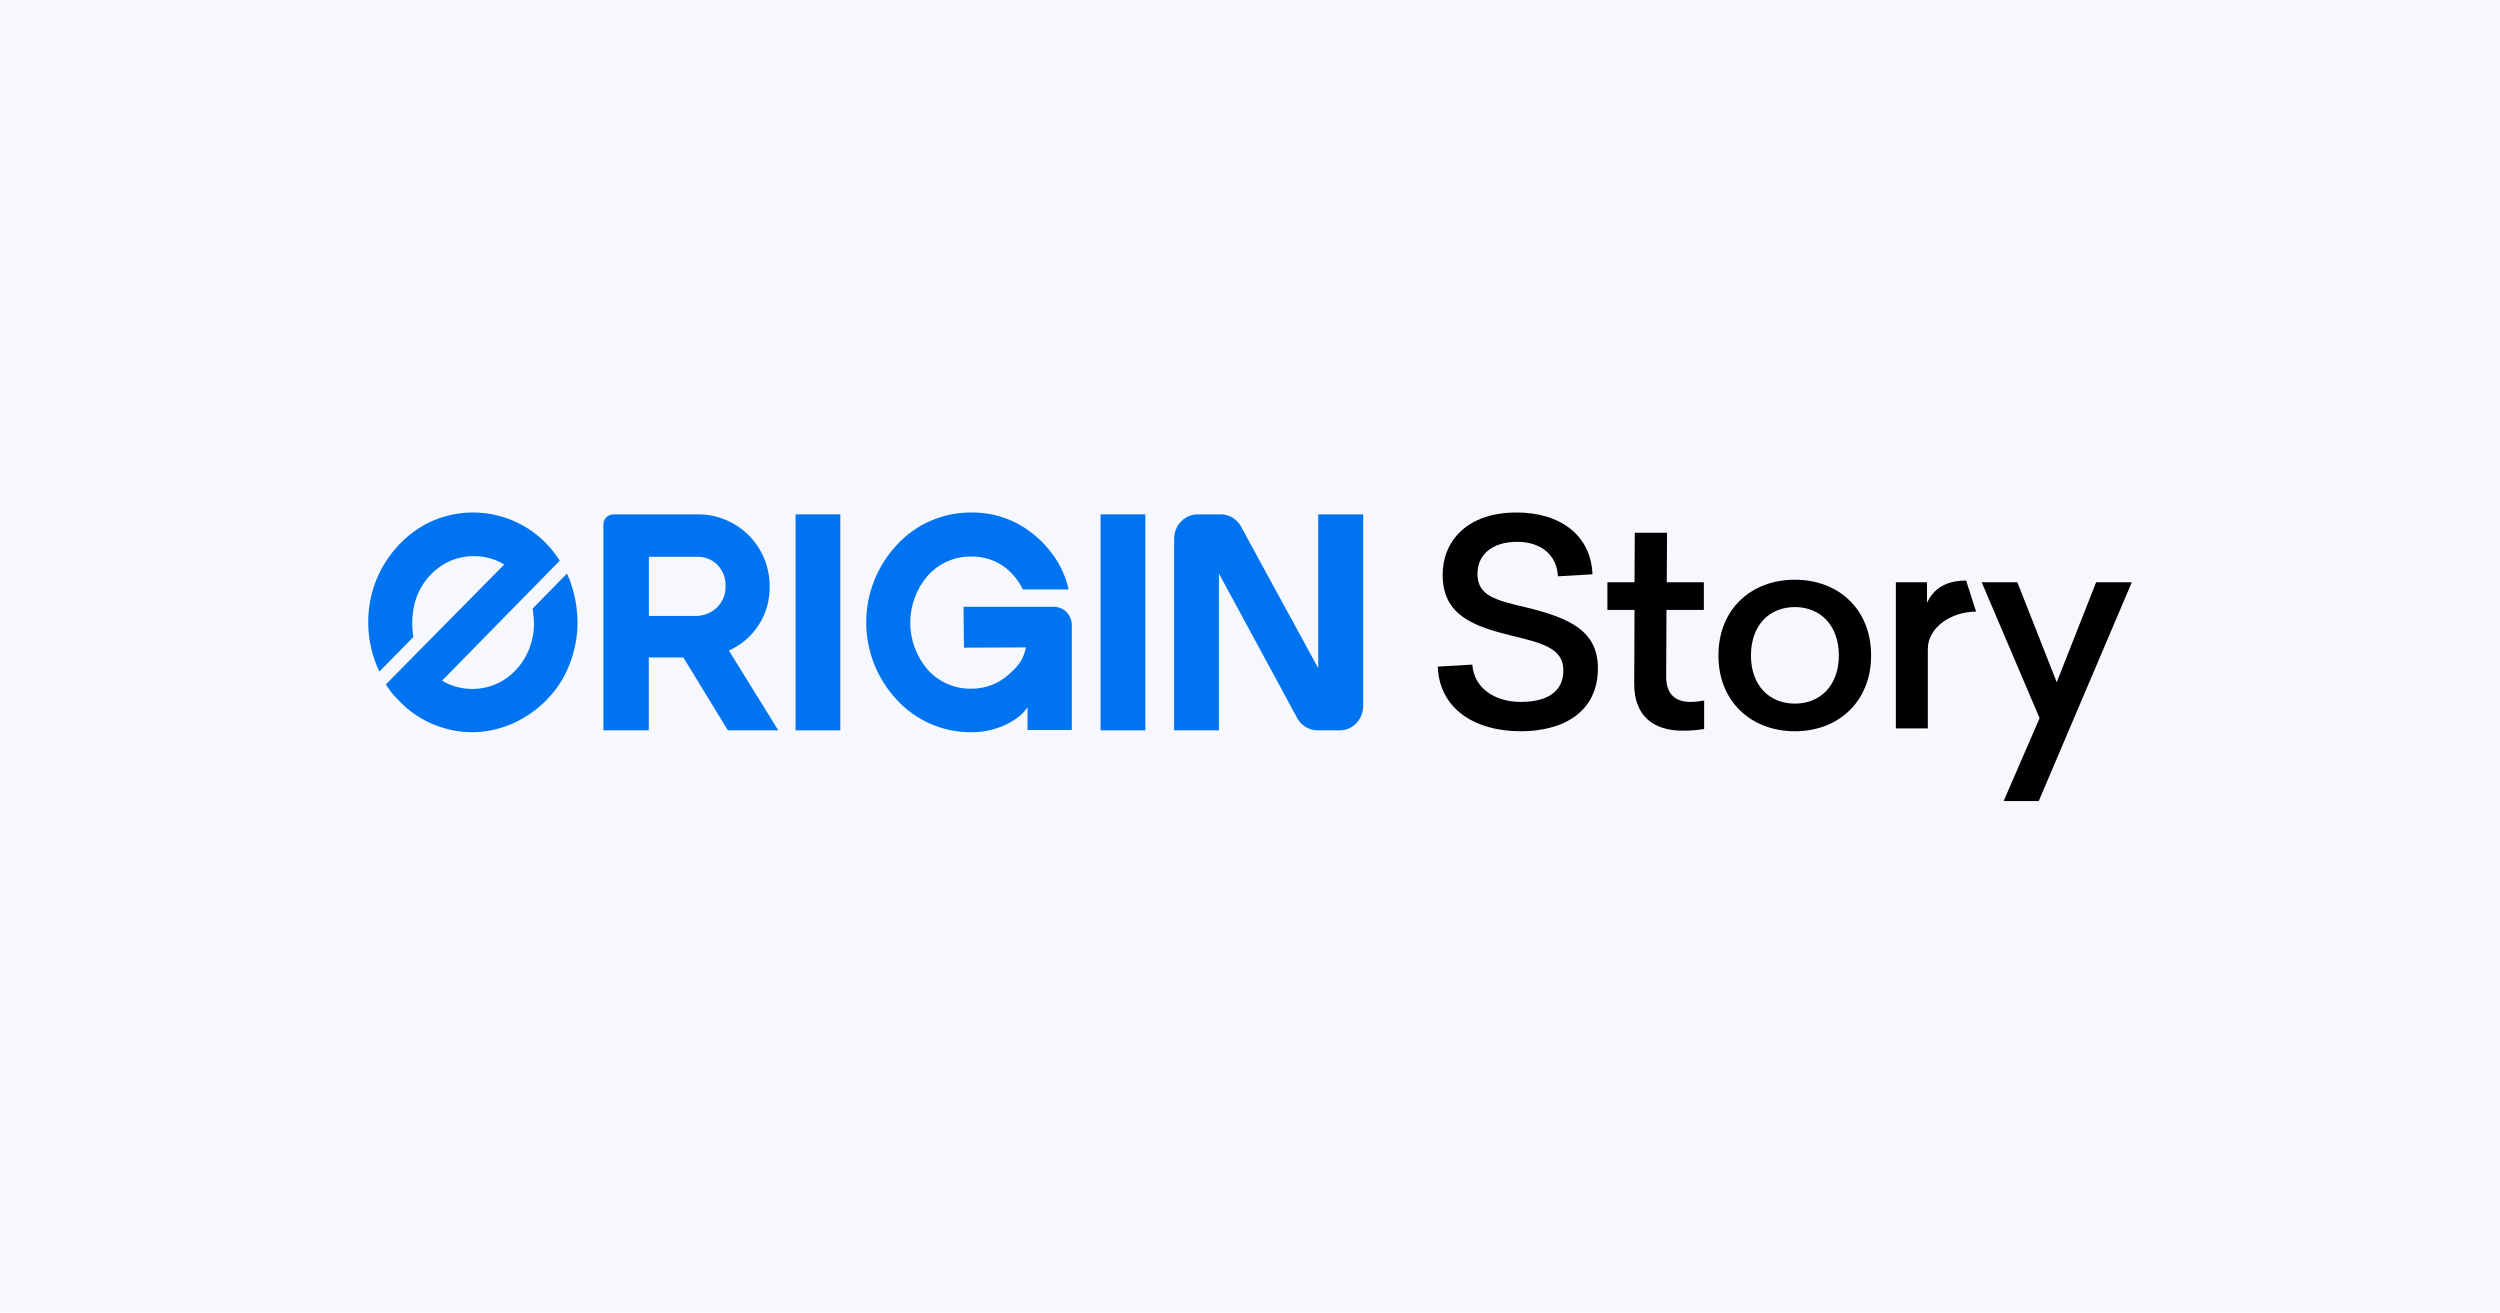
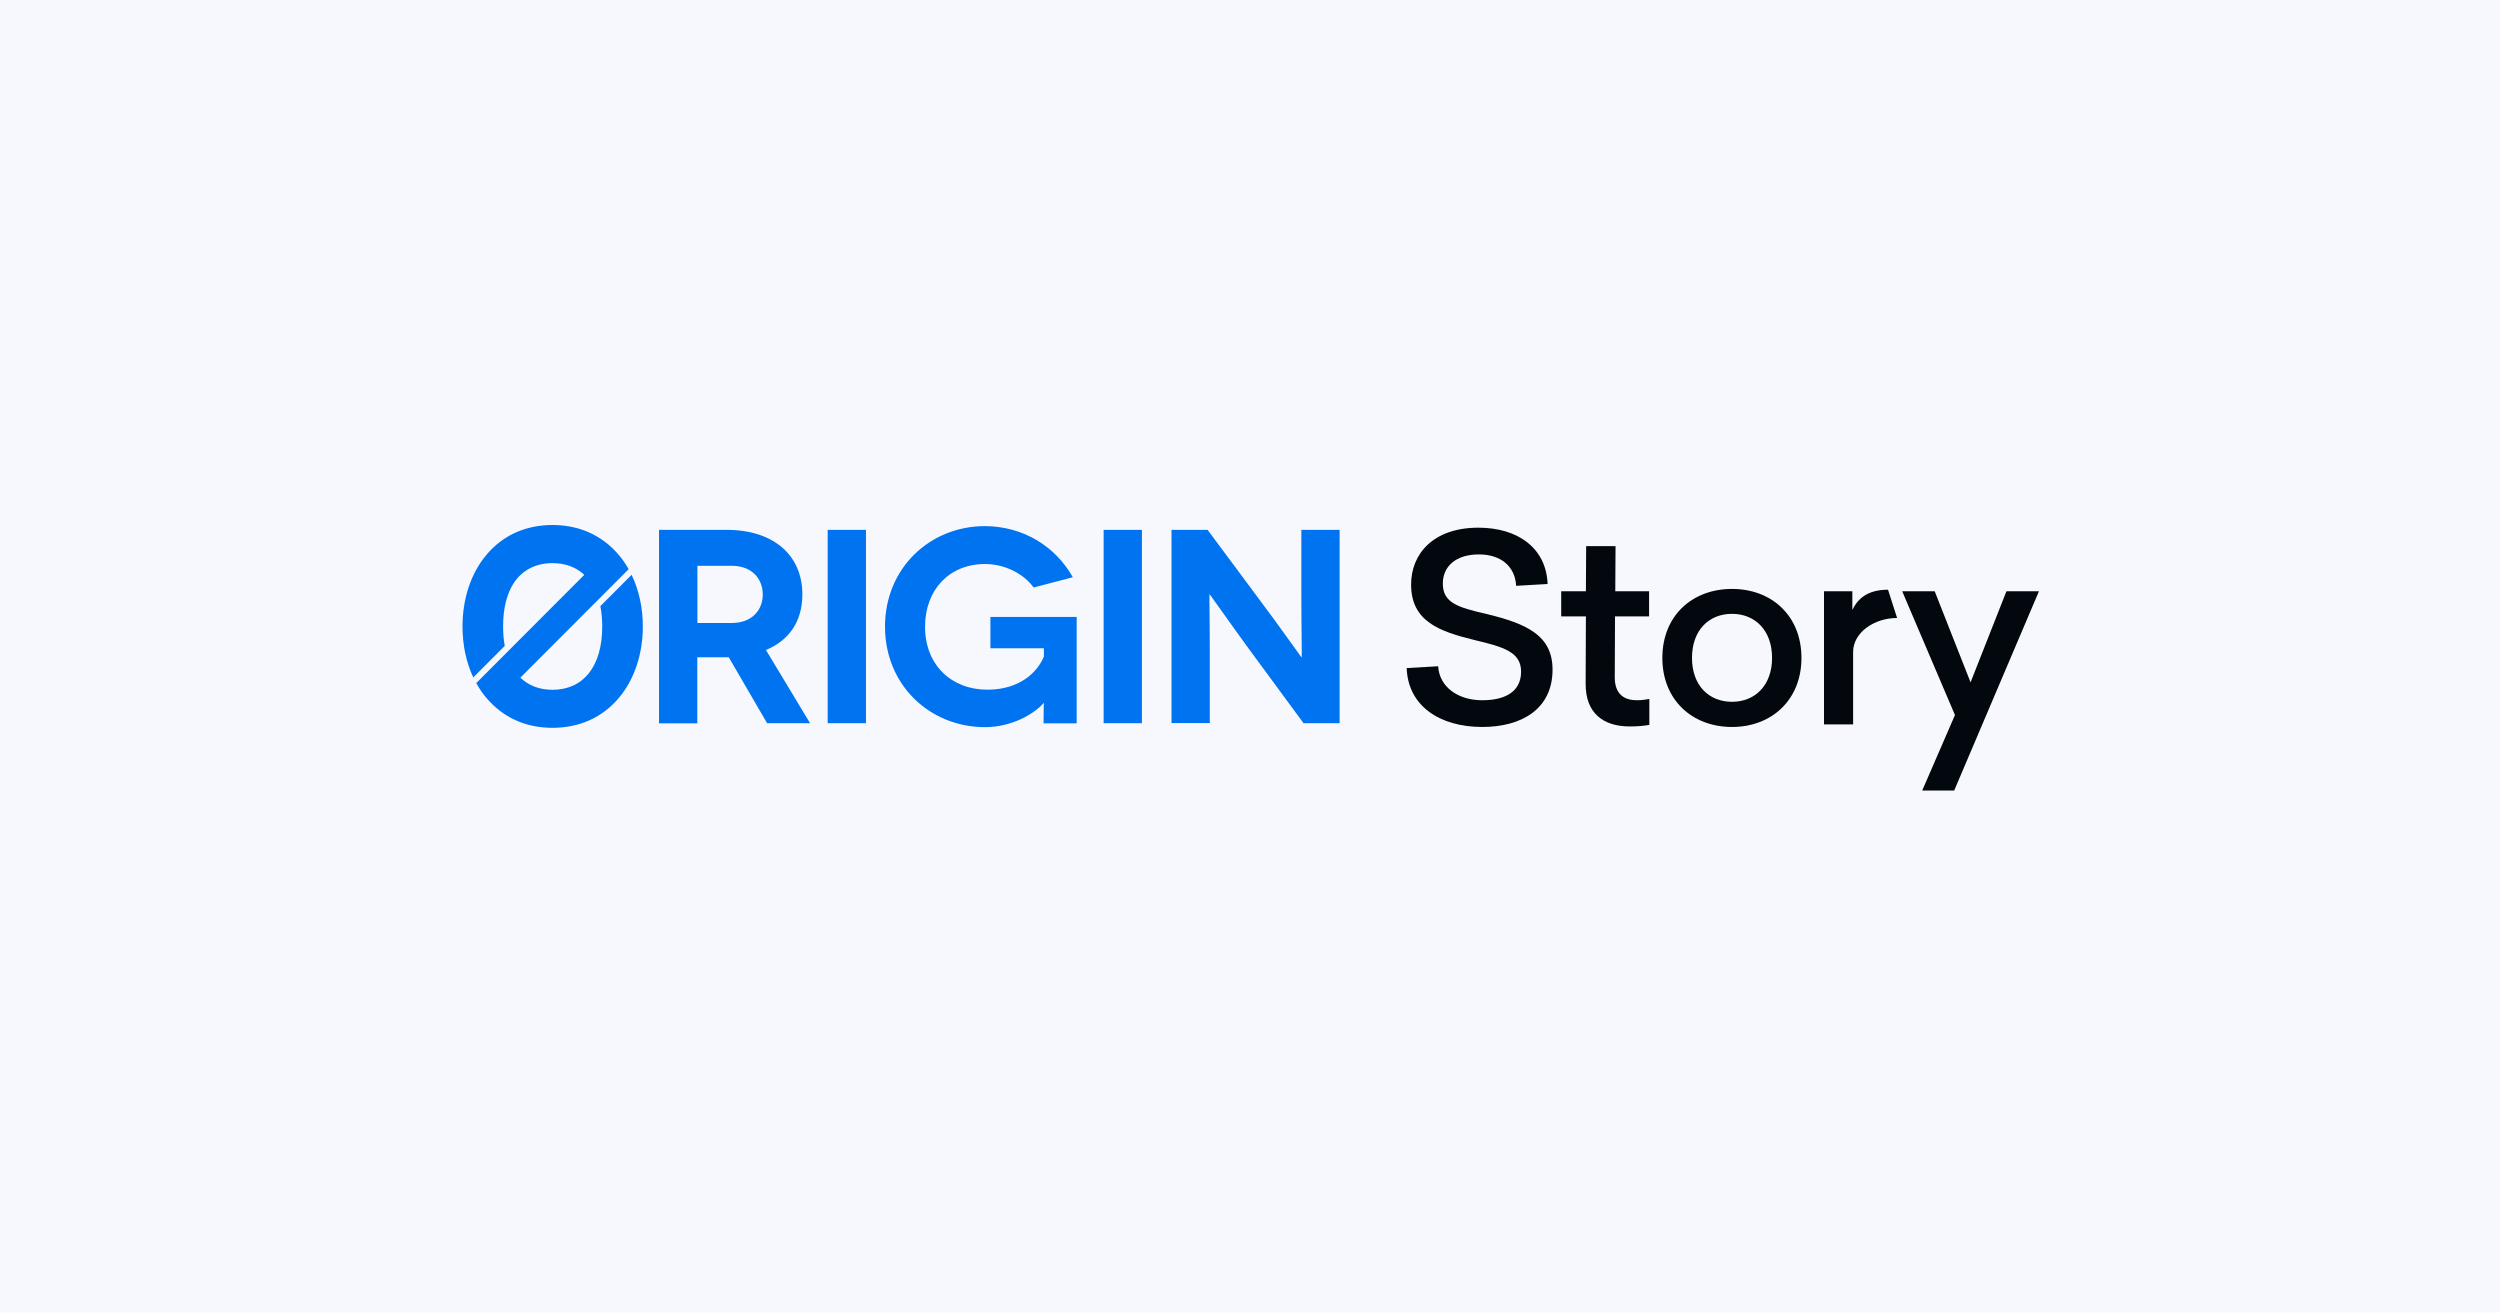
<svg xmlns="http://www.w3.org/2000/svg" width="400" height="210" viewBox="0 0 400 210" fill="none">
-   <rect x="-10" width="420" height="210" fill="#F6F8FE" />
-   <path d="M168.63 97.091C169.006 97.091 169.377 97.166 169.723 97.312C170.07 97.458 170.385 97.673 170.648 97.942C171.186 98.489 171.488 99.226 171.488 99.993V116.795H164.405V113.172C162.686 115.72 158.658 117.216 155.477 117.154C153.231 117.181 151.005 116.734 148.943 115.844C146.881 114.954 145.03 113.64 143.509 111.987C140.353 108.626 138.596 104.189 138.596 99.579C138.596 94.969 140.353 90.531 143.509 87.171C145.027 85.519 146.876 84.205 148.935 83.314C150.994 82.424 153.218 81.976 155.461 82.001C158.772 81.965 162.006 83.001 164.679 84.956C165.323 85.427 165.934 85.941 166.507 86.496C167.389 87.353 168.179 88.301 168.864 89.323C169.866 90.844 170.584 92.536 170.981 94.315H163.676L163.321 93.684C162.637 92.462 161.69 91.408 160.548 90.598C159.065 89.562 157.293 89.019 155.484 89.046C154.169 89.015 152.863 89.267 151.654 89.787C150.442 90.313 149.357 91.091 148.469 92.069C146.65 94.162 145.646 96.841 145.642 99.615C145.638 102.388 146.633 105.07 148.446 107.17C149.333 108.149 150.42 108.926 151.633 109.448C152.842 109.969 154.148 110.223 155.463 110.192C157.637 110.199 159.737 109.403 161.36 107.957C162.792 106.668 163.74 105.655 164.148 103.584L154.237 103.627L154.163 97.091H168.63Z" fill="#0074F0" />
-   <path d="M91.856 95.096C92.123 96.188 92.292 97.301 92.359 98.423C92.591 101.986 91.773 105.538 90.007 108.641C87.303 113.299 82.316 116.599 76.957 117.093C75.593 117.216 74.219 117.159 72.871 116.925C70.726 116.557 68.676 115.766 66.84 114.599C65.929 114.018 65.081 113.344 64.311 112.587C64.046 112.327 63.782 112.065 63.524 111.798C63.181 111.447 62.858 111.077 62.556 110.69C62.409 110.494 62.267 110.297 62.129 110.094C61.986 109.907 61.855 109.711 61.735 109.508L80.663 90.332L80.419 90.18C80.336 90.13 80.254 90.084 80.169 90.038C77.515 88.615 74.117 88.644 71.454 90.024C70.149 90.721 69.009 91.693 68.115 92.873C67.221 94.052 66.593 95.412 66.274 96.858C65.916 98.46 65.862 100.114 66.113 101.736C66.118 101.763 66.123 101.789 66.128 101.815C66.134 101.846 66.139 101.877 66.145 101.907L60.705 107.452C60.671 107.381 60.636 107.31 60.604 107.239C59.571 104.999 58.999 102.575 58.923 100.11C58.846 97.645 59.267 95.19 60.16 92.891C60.312 92.51 60.48 92.132 60.657 91.76C62.508 87.932 65.84 84.596 69.838 83.083C73.21 81.789 76.915 81.651 80.374 82.688C83.833 83.726 86.851 85.881 88.954 88.817V88.831C88.992 88.883 89.029 88.935 89.067 88.986C89.183 89.146 89.299 89.305 89.414 89.479L89.561 89.709L70.732 108.899C72.898 110.258 75.768 110.568 78.205 109.864C78.541 109.767 78.871 109.651 79.194 109.517L79.385 109.437C82.638 108.013 84.82 104.859 85.321 101.375C85.439 100.56 85.465 99.734 85.399 98.913C85.381 98.688 85.227 97.368 85.227 97.368L90.711 91.778C90.869 92.116 91.018 92.457 91.159 92.802C91.151 92.809 91.352 93.396 91.449 93.681C91.468 93.738 91.484 93.783 91.492 93.809C91.629 94.233 91.75 94.662 91.856 95.096Z" fill="#0074F0" />
-   <path fill-rule="evenodd" clip-rule="evenodd" d="M123.143 93.911C123.173 96.054 122.571 98.159 121.414 99.963C120.252 101.776 118.587 103.21 116.622 104.09L124.529 116.857H116.463L109.333 105.191H103.807V116.857H96.545V83.906C96.544 83.695 96.585 83.487 96.666 83.293C96.746 83.099 96.863 82.922 97.012 82.773C97.16 82.625 97.336 82.507 97.53 82.426C97.725 82.345 97.933 82.303 98.143 82.303H111.452C112.988 82.264 114.515 82.538 115.941 83.107C118.095 83.966 119.937 85.459 121.223 87.389C122.509 89.318 123.179 91.593 123.143 93.911ZM114.687 97.213C115.152 96.77 115.518 96.234 115.764 95.641C116.004 95.048 116.117 94.412 116.094 93.772C116.113 93.154 116.011 92.539 115.791 91.96C115.572 91.382 115.241 90.853 114.817 90.403C114.386 89.959 113.865 89.612 113.29 89.386C112.714 89.159 112.096 89.059 111.478 89.092H103.821V98.548H111.155C111.805 98.572 112.454 98.467 113.064 98.238C113.674 98.007 114.232 97.659 114.708 97.213H114.687Z" fill="#0074F0" />
-   <path d="M127.293 82.299H134.45V116.857H127.293V82.299Z" fill="#0074F0" />
-   <path d="M176.095 82.299H183.251V116.857H176.095V82.299Z" fill="#0074F0" />
-   <path d="M210.915 82.306H211.358L211.377 82.309H218.108V112.932C218.113 113.961 217.722 114.953 217.016 115.702C216.678 116.064 216.269 116.352 215.816 116.55C215.362 116.749 214.873 116.853 214.378 116.857H210.786C210.078 116.854 209.387 116.642 208.798 116.25C208.194 115.851 207.714 115.291 207.413 114.634L195.034 91.779V116.852H187.859V86.224C187.854 85.195 188.245 84.203 188.951 83.454C189.612 82.749 190.525 82.334 191.49 82.299H195.343C196.05 82.299 196.741 82.507 197.329 82.897C197.93 83.296 198.405 83.856 198.7 84.513L210.915 106.907V82.306Z" fill="#0074F0" />
-   <path d="M242.65 82C234.705 82 230.824 86.603 230.824 91.981C230.824 98.498 235.847 100.23 241.965 101.734C247.17 102.964 250.138 103.876 250.138 107.294C250.138 110.848 247.262 112.307 243.335 112.307C239.043 112.307 235.801 109.982 235.573 106.336L230.048 106.656C230.276 113.309 235.847 117.001 243.335 117.001C250.092 117.001 255.663 113.947 255.663 106.929C255.663 100.913 251.143 98.862 243.974 97.131C239.043 95.991 236.395 95.216 236.395 91.798C236.395 88.882 238.586 86.694 242.741 86.694C246.577 86.694 249.088 88.79 249.271 92.209L254.795 91.889C254.567 85.646 249.636 82 242.65 82Z" fill="black" />
-   <path d="M270.471 112.307C268.371 112.307 266.59 111.35 266.59 108.296L266.636 97.586H272.617V93.166H266.681L266.727 85.236H261.568L261.522 93.166H257.184V97.586H261.522L261.476 109.344C261.431 114.631 264.627 116.91 269.238 116.91C270.882 116.91 271.795 116.773 272.663 116.636V112.079C272.115 112.17 271.43 112.307 270.471 112.307Z" fill="black" />
-   <path d="M287.186 92.755C280.2 92.755 274.949 97.45 274.949 104.878C274.949 112.261 280.2 117.001 287.186 117.001C294.126 117.001 299.377 112.261 299.377 104.878C299.377 97.45 294.126 92.755 287.186 92.755ZM287.186 97.131C291.204 97.131 294.217 100.002 294.217 104.878C294.217 109.709 291.204 112.58 287.186 112.58C283.122 112.58 280.154 109.709 280.154 104.878C280.154 100.002 283.122 97.131 287.186 97.131Z" fill="black" />
-   <path d="M314.583 92.892C310.839 92.892 309.182 94.624 308.315 96.447V93.166H303.338V116.545H308.452V103.83C308.452 100.412 312.157 97.86 316.175 97.86L314.583 92.892Z" fill="black" />
-   <path d="M341.086 93.166H335.379L329.078 109.162L322.777 93.166H317.069L326.338 114.904L320.585 128.166H326.201L341.086 93.166Z" fill="black" />
+   <rect width="400" height="210" fill="#F6F8FE" />
+   <path d="M122.746 115.728L116.602 105.164C116.461 105.164 116.373 105.164 116.25 105.164H111.567V115.728H105.441V84.776H116.25C123.838 84.776 128.379 88.885 128.379 95.111C128.379 99.361 126.302 102.448 122.552 104L129.612 115.71H122.746V115.728ZM111.585 99.679H117.06C120.457 99.679 122.042 97.474 122.042 95.129C122.042 92.695 120.405 90.525 117.06 90.525H111.585V99.679ZM132.428 115.728V84.776H138.555V115.71H132.428V115.728ZM166.968 112.501C165.295 114.405 161.634 116.345 157.62 116.345C148.747 116.345 141.6 109.591 141.6 100.261C141.6 90.931 148.747 84.176 157.62 84.176C163.746 84.229 168.869 87.404 171.651 92.36L165.383 94C163.711 91.707 160.665 90.243 157.62 90.243C151.846 90.243 148.008 94.406 148.008 100.278C148.008 106.416 152.251 110.349 157.972 110.349C163.271 110.349 166.052 107.439 167.021 105.04V103.718H158.465V98.709H172.267V115.728H166.968C166.968 113.171 167.021 112.553 167.021 112.501H166.968ZM176.58 115.728V84.776H182.706V115.71H176.58V115.728ZM214.341 84.776V115.71H208.567L199.782 103.771C197.001 99.961 193.603 95.111 193.568 95.111H193.515C193.48 95.111 193.568 99.573 193.568 105.711V115.693H187.441V84.776H193.216L202.176 96.839C204.289 99.626 208.179 105.146 208.214 105.146H208.267C208.32 105.146 208.214 100.102 208.214 94.899V84.776H214.341ZM101.058 91.972L96.058 96.981C96.252 97.968 96.357 99.062 96.357 100.243C96.357 106.575 93.382 110.367 88.4 110.367C86.323 110.367 84.58 109.696 83.26 108.427L100.582 91.072C100.125 90.243 99.597 89.485 98.998 88.779C98.751 88.48 98.487 88.215 98.223 87.933C98.188 87.898 98.153 87.862 98.118 87.827C98.03 87.757 97.959 87.668 97.871 87.598C95.336 85.235 92.115 84 88.4 84C84.122 84 80.461 85.64 77.838 88.762C75.356 91.707 74 95.781 74 100.243C74 103.206 74.599 105.993 75.725 108.391L80.76 103.347C80.584 102.395 80.496 101.354 80.496 100.226C80.496 97.316 81.094 94.952 82.256 93.206C83.629 91.178 85.76 90.102 88.4 90.102C90.46 90.102 92.185 90.755 93.488 91.972L76.201 109.291C76.676 110.155 77.222 110.966 77.838 111.689C77.961 111.83 78.084 111.971 78.225 112.113C78.366 112.271 78.524 112.43 78.683 112.589C78.7 112.606 78.718 112.624 78.736 112.642C78.788 112.695 78.824 112.747 78.876 112.783C81.394 115.181 84.65 116.451 88.4 116.451C92.696 116.451 96.357 114.811 98.998 111.689C101.48 108.744 102.853 104.688 102.853 100.226C102.853 97.227 102.22 94.388 101.058 91.972Z" fill="#0074F0" />
+   <path d="M236.551 84.429C229.313 84.429 225.777 88.623 225.777 93.522C225.777 99.459 230.353 101.037 235.927 102.407C240.669 103.528 243.373 104.359 243.373 107.473C243.373 110.711 240.753 112.04 237.175 112.04C233.265 112.04 230.312 109.922 230.104 106.601L225.07 106.891C225.278 112.953 230.353 116.316 237.175 116.316C243.332 116.316 248.407 113.534 248.407 107.14C248.407 101.66 244.288 99.791 237.758 98.214C233.265 97.176 230.852 96.47 230.852 93.356C230.852 90.699 232.849 88.706 236.634 88.706C240.129 88.706 242.416 90.616 242.583 93.73L247.616 93.439C247.408 87.751 242.916 84.429 236.551 84.429Z" fill="#02080D" />
+   <path d="M261.897 112.04C259.984 112.04 258.362 111.168 258.362 108.386L258.403 98.629H263.853V94.602H258.445L258.486 87.377H253.786L253.744 94.602H249.793V98.629H253.744L253.703 109.341C253.661 114.157 256.573 116.233 260.774 116.233C262.272 116.233 263.104 116.109 263.894 115.984V111.832C263.395 111.915 262.771 112.04 261.897 112.04Z" fill="#02080D" />
+   <path d="M277.125 94.228C270.761 94.228 265.977 98.504 265.977 105.272C265.977 111.998 270.761 116.316 277.125 116.316C283.448 116.316 288.232 111.998 288.232 105.272C288.232 98.504 283.448 94.228 277.125 94.228ZM277.125 98.214C280.786 98.214 283.531 100.829 283.531 105.272C283.531 109.673 280.786 112.289 277.125 112.289C273.423 112.289 270.719 109.673 270.719 105.272C270.719 100.829 273.423 98.214 277.125 98.214Z" fill="#02080D" />
+   <path d="M302.085 94.352C298.674 94.352 297.165 95.93 296.374 97.591V94.602H291.84V115.901H296.499V104.317C296.499 101.203 299.875 98.878 303.535 98.878L302.085 94.352Z" fill="#02080D" />
+   <path d="M326.23 94.602H321.03L315.29 109.175L309.55 94.602H304.35L312.794 114.406L307.553 126.488H312.669L326.23 94.602Z" fill="#02080D" />
</svg>
